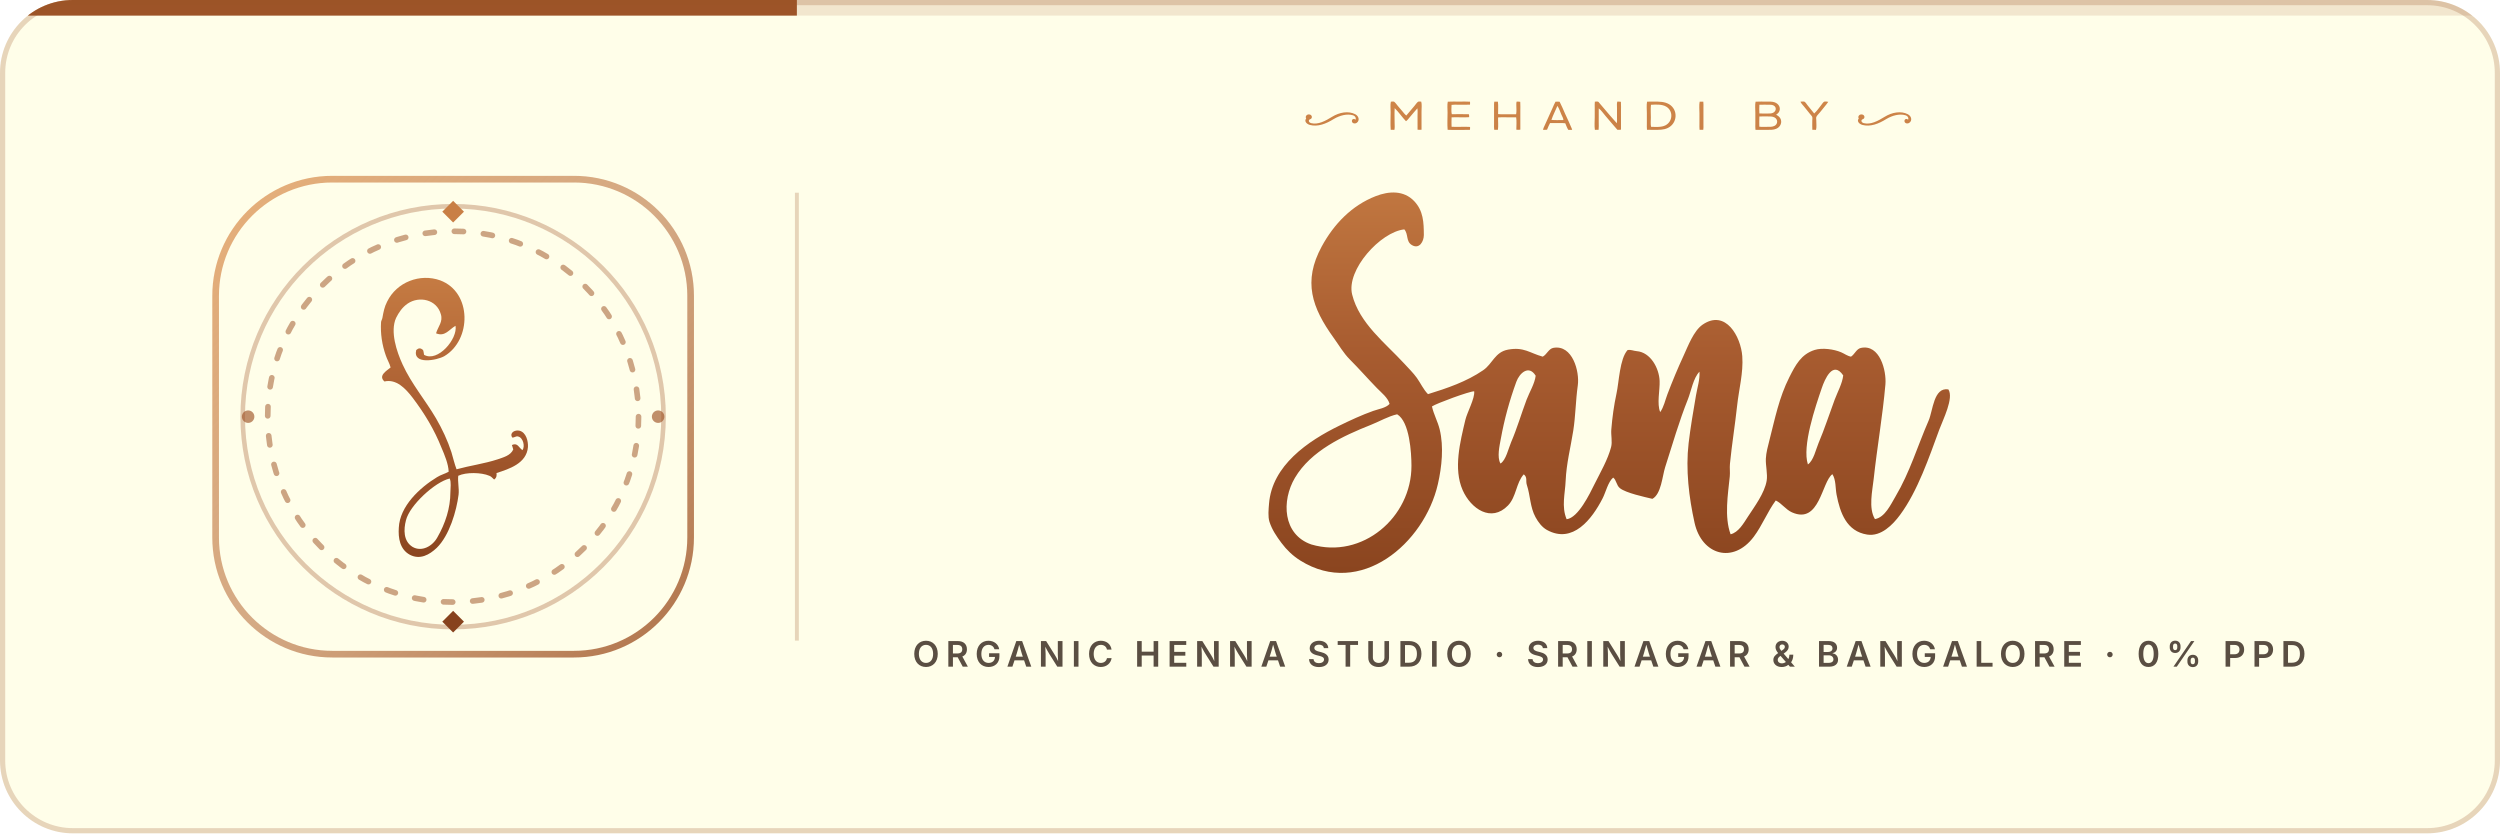
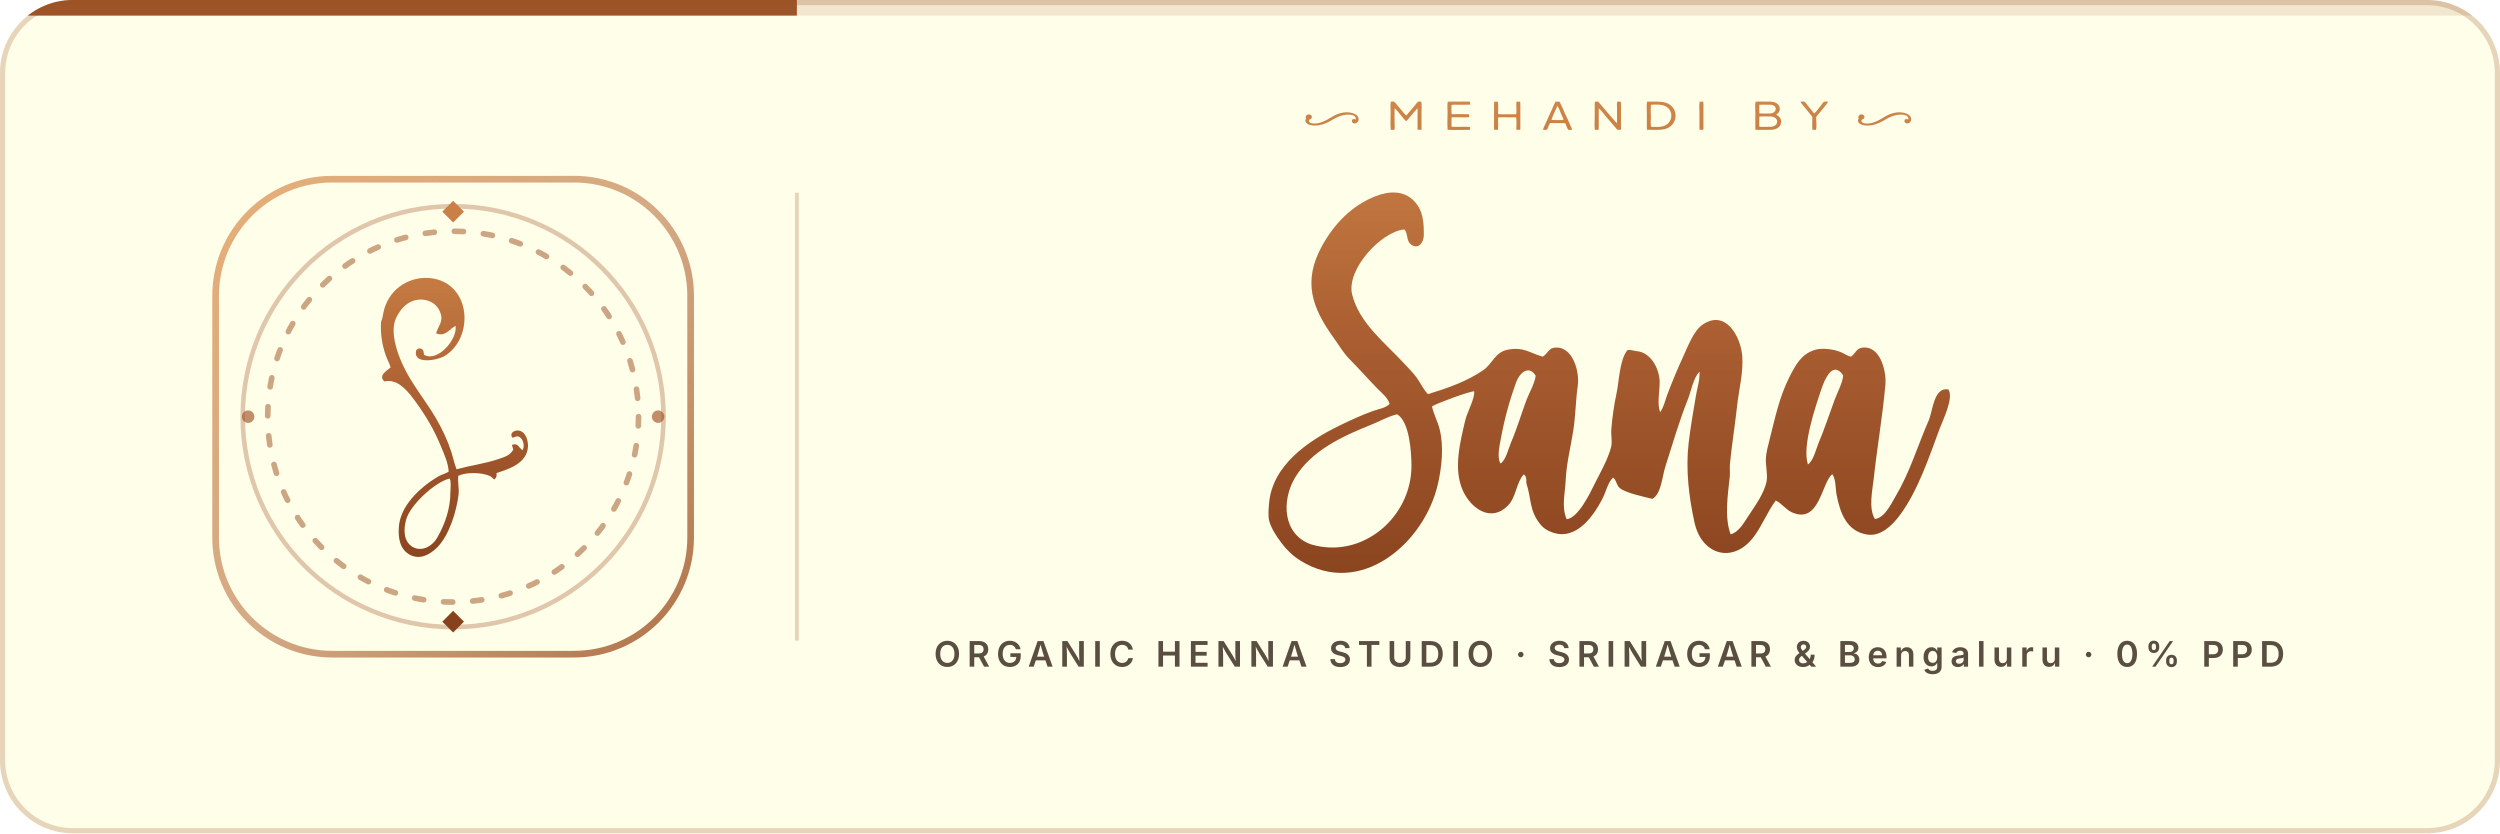
<svg xmlns="http://www.w3.org/2000/svg" width="960" height="320" viewBox="0 0 960 320" fill="none">
  <defs>
    <clipPath id="mbs-lockup-clip-light">
      <rect width="960" height="320" rx="28" />
    </clipPath>
    <linearGradient id="mbs-lockup-word-light" x1="512" y1="502" x2="512" y2="755" gradientUnits="userSpaceOnUse">
      <stop offset="0%" stop-color="#cf8649" />
      <stop offset="50%" stop-color="#a85c30" />
      <stop offset="100%" stop-color="#87421d" />
    </linearGradient>
  </defs>
  <g clip-path="url(#mbs-lockup-clip-light)">
    <rect width="960" height="320" fill="#fffee9" />
    <rect x="0" y="0" width="960" height="6" fill="rgba(157, 84, 40, 0.14)" />
    <rect x="0" y="0" width="306" height="6" fill="#9d5428" />
  </g>
  <rect x="1" y="1" width="958" height="318" rx="27" stroke="rgba(157, 84, 40, 0.24)" stroke-width="2" />
  <g transform="translate(78 64) scale(1.6)">
    <defs>
      <linearGradient id="mbs-copper-25" x1="60" y1="14" x2="60" y2="106" gradientUnits="userSpaceOnUse">
        <stop offset="0%" stop-color="#c97f45" />
        <stop offset="50%" stop-color="#a85c30" />
        <stop offset="100%" stop-color="#87421d" />
      </linearGradient>
      <linearGradient id="mbs-rim-26" x1="0" y1="0" x2="120" y2="120" gradientUnits="userSpaceOnUse">
        <stop offset="0%" stop-color="#e5a365" stop-opacity="0.85" />
        <stop offset="50%" stop-color="#b97242" stop-opacity="0.6" />
        <stop offset="100%" stop-color="#9d5428" stop-opacity="0.85" />
      </linearGradient>
    </defs>
    <rect x="3" y="3" width="114" height="114" rx="28" fill="#fffee9" stroke="url(#mbs-rim-26)" stroke-width="1.6" />
    <circle cx="60" cy="60" r="50.5" stroke="#9e5427" stroke-opacity="0.32" stroke-width="1.1" />
    <circle cx="60" cy="60" r="44.5" stroke="#9e5427" stroke-opacity="0.52" stroke-width="1.35" stroke-dasharray="2.2 4.8" stroke-linecap="round" />
    <polygon points="60,8.2 62.6,10.8 60,13.4 57.4,10.8" fill="url(#mbs-copper-25)" />
    <polygon points="60,106.6 62.6,109.2 60,111.8 57.4,109.2" fill="url(#mbs-copper-25)" />
    <circle cx="10.8" cy="60" r="1.5" fill="#9e5427" fill-opacity="0.65" />
    <circle cx="109.2" cy="60" r="1.5" fill="#9e5427" fill-opacity="0.65" />
    <path d="M49.2 40.5C49.9 39.9 50.4 39.8 51.2 40.5C51.4 41 51.4 41.5 51.5 41.9C55.5 44.2 61.4 37.2 60.7 33.4C58.8 34.5 57.6 36.7 55 35.6C55.6 33.6 57.1 32.2 56.4 30C55.2 25.7 50.1 24.6 46.7 26.9C45.1 28 44.1 29.5 43.3 31.1C41.5 35.1 43.5 41 45.2 44.7C47.8 50.4 51.9 55.2 55 60.5C56.8 63.6 58.4 67 59.5 70.4C60 72.1 60.4 73.8 61 75.4C65 74.3 69 73.8 73 72.5C74.7 71.9 76.8 71.4 77.6 69.6C77.5 69.1 77.3 68.7 77.2 68.3C78.9 67.5 79.2 69.1 80.3 69.8C81.1 68.7 80.5 66.1 79 65.8C78.4 65.6 77.9 66.2 77.3 66.1C76.4 64.7 78.1 63.8 79.4 64.1C81.4 64.6 82 67.2 81.9 68.9C81.5 73.7 76.4 75.3 72.7 76.5C72.8 77.3 72.7 77.9 72 78.4C71.5 78 71.2 77.5 70.6 77.3C68.3 76.3 63.8 76.2 61.5 77.3C61.3 79.1 61.8 81 61.6 82.8C61 87.6 58.9 94.8 55.2 98.4C53.1 100.4 50.3 102 47.3 100.4C44.4 98.8 43.9 95.5 44.1 92.5C44.4 86.2 50.2 80.8 55.3 77.7C56.4 77 57.7 76.7 58.7 76.1C58.6 73.8 57.5 71.2 56.6 69.1C54.5 63.8 51.6 59 48.1 54.4C46.1 51.8 43.4 48.9 39.9 49.7C38 48 40.5 46.6 41.7 45.6C41.4 44.4 40.7 43.3 40.3 42.1C39.2 39 38.7 35.7 38.9 32.4C38.9 32 39.2 31.6 39.3 31.1C39.6 29.4 39.9 27.8 40.7 26.3C43.5 20.6 50.3 18 56.2 20.1C65.6 23.6 65.4 37.6 57.4 42.3C55.3 43.5 48.1 44.9 49.2 40.5ZM48.1 98.1C50.8 99.7 54 97.9 55.4 95.3C57.7 91.3 59.2 86.8 59.2 82.1C59.2 80.9 59.5 79.2 59 78.1C54.7 79.1 47.3 85.9 46.2 90.3C45.5 93 45.4 96.4 48.1 98.1Z" transform="translate(60 60) scale(0.82) translate(-60 -60)" fill="url(#mbs-copper-25)" fill-rule="evenodd" />
  </g>
  <line x1="306" y1="74" x2="306" y2="246" stroke="rgba(157, 84, 40, 0.24)" stroke-width="1.5" />
  <g transform="translate(618 134) scale(0.76) translate(-512 -628)">
    <path d="M358.8 511.6C358.1 510.4 359.3 509.1 360.8 509.6C361.9 510.0 362.0 511.5 360.9 511.9C359.8 512.2 359.9 513.5 361.3 513.9C364.8 514.8 368.5 512.8 371.9 510.7C375.6 508.4 380.2 507.6 383.6 509.4C385.5 510.4 385.9 512.6 384.4 513.7C383.3 514.5 381.8 513.9 381.9 512.7C382.0 511.7 383.2 511.5 383.7 512.2C384.2 511.3 383.5 510.2 382.3 509.9C379.5 509.1 375.9 509.9 372.6 511.9C368.9 514.2 364.7 515.9 360.6 514.8C358.7 514.2 357.8 512.7 358.8 511.6Z" fill="url(#mbs-lockup-word-light)" />
    <path d="M401.6 503.06C402.06 503.04 402.78 502.89 403.21 503.07C403.62 503.24 404.78 504.8 405.1 505.19C405.84 506.08 406.62 506.94 407.35 507.83C407.99 508.59 408.59 509.42 409.39 510.06C410.72 508.44 412.09 506.84 413.47 505.25C413.88 504.78 414.82 503.38 415.33 503.1C415.71 502.89 416.49 503.03 416.93 503.03C417.35 504.26 417.09 506.53 417.09 507.91C417.09 511.01 417.12 514.12 417.09 517.22C416.39 517.31 415.77 517.31 415.08 517.21C415.07 514.93 415.07 512.65 415.07 510.37C415.07 509.06 415.2 507.7 415 506.41C413.66 507.86 412.46 509.41 411.16 510.88C410.55 511.58 410.03 512.39 409.23 512.93C407.21 510.81 405.63 508.39 403.53 506.32C403.36 508.78 403.49 511.27 403.49 513.73C403.49 514.9 403.64 516.16 403.38 517.29C402.76 517.3 402.14 517.29 401.52 517.27C401.29 514.31 401.48 511.3 401.48 508.34C401.48 506.77 401.23 504.54 401.6 503.06ZM430.36 503.06C432.29 502.94 434.27 503.02 436.21 503.02C437.99 503.02 439.82 502.93 441.58 503.07C441.63 503.59 441.63 504.06 441.57 504.57C439.54 504.64 437.51 504.59 435.48 504.59C434.41 504.59 433.3 504.53 432.26 504.68C432.24 506.16 432.02 507.98 432.38 509.39C435.26 509.37 438.17 509.3 441.05 509.41C441.16 509.91 441.16 510.37 441.14 510.89C438.22 511.15 435.21 510.8 432.28 510.98C432.21 512.56 432.21 514.15 432.27 515.73C435.36 515.94 438.52 515.6 441.61 515.82C441.63 516.33 441.63 516.8 441.53 517.29C437.8 517.32 434.01 517.43 430.28 517.27C430.03 514.38 430.24 511.43 430.24 508.53C430.24 506.95 429.99 504.53 430.36 503.06ZM453.84 503.06C454.47 503.02 455.06 503.02 455.68 503.07C455.96 505.13 455.71 507.26 455.77 509.33C456.89 509.49 458.09 509.42 459.25 509.42C461.12 509.42 463 509.44 464.87 509.41C465.19 507.97 464.98 506.36 464.98 504.88C464.98 504.24 464.94 503.63 465.15 503.03C465.79 503.02 466.36 503.02 466.97 503.12C467.08 504.76 467.01 506.42 467.01 508.07C467.01 511.11 467 514.16 467.01 517.2C466.31 517.31 465.7 517.31 464.99 517.21C464.97 515.25 465.23 512.86 464.9 510.97C463.1 510.92 461.3 510.95 459.5 510.95C458.26 510.95 457 510.9 455.78 511.01C455.69 513.08 455.98 515.22 455.68 517.27C455.05 517.3 454.44 517.3 453.81 517.28C453.66 516.29 453.73 515.26 453.73 514.26C453.73 512.61 453.73 510.96 453.73 509.31C453.73 508.04 453.73 506.78 453.73 505.51C453.73 504.69 453.67 503.86 453.84 503.06ZM484.78 503.06C485.49 503.02 486.16 503.02 486.86 503.08C487.89 505.02 488.68 507.06 489.58 509.05C490.81 511.74 492.11 514.43 493.21 517.15C492.66 517.3 493.51 517.23 492.88 517.3C492.36 517.37 491.76 517.29 491.23 517.29C490.58 516.25 490.18 515.07 489.71 513.96C488.66 513.8 487.55 513.87 486.47 513.87C484.98 513.87 483.5 513.85 482.01 513.88C481.43 514.96 480.97 516.1 480.51 517.22C479.82 517.3 479.14 517.3 478.43 517.28C478.6 516.51 479 515.76 479.34 515.01C479.84 513.9 480.35 512.78 480.85 511.67C481.66 509.84 482.48 508.03 483.31 506.21C483.78 505.16 484.19 504.07 484.78 503.06ZM504.66 503.06C505.13 503.03 505.84 502.9 506.28 503.06C506.61 503.18 506.79 503.56 506.99 503.78C507.57 504.45 508.14 505.12 508.71 505.8C511.05 508.52 513.32 511.31 515.78 513.97C515.93 512.99 515.85 511.96 515.85 510.97C515.85 509.38 515.85 507.8 515.85 506.21C515.85 505.17 515.7 504.03 515.99 503.03C516.64 503.02 517.21 503.02 517.83 503.12C517.95 504.76 517.87 506.42 517.87 508.06C517.87 511.1 517.86 514.15 517.87 517.19C517.26 517.3 516.7 517.3 516.06 517.28C513.98 514.94 512 512.53 509.96 510.16C509.03 509.09 507.76 507.23 506.63 506.44C506.59 508.78 506.62 511.13 506.62 513.47C506.62 514.73 506.71 516.02 506.55 517.26C505.93 517.29 505.31 517.3 504.68 517.29C504.36 515.37 504.6 512.84 504.6 510.85C504.6 509.27 504.6 507.68 504.6 506.09C504.6 505.09 504.54 504.06 504.66 503.06ZM531.05 503.06C532.21 502.99 533.38 503.02 534.55 503.02C537.22 503.02 539.86 503 542.13 504.32C546.81 507.05 546.48 513.95 541.52 516.35C539.41 517.36 537.11 517.3 534.74 517.3C533.49 517.3 532.24 517.32 531 517.27C530.88 516.21 530.94 515.12 530.94 514.06C530.94 512.35 530.94 510.64 530.94 508.92C530.94 507.18 530.69 504.7 531.05 503.06ZM557.62 503.06C558.25 503.02 558.84 503.02 559.46 503.07C559.6 504.06 559.53 505.09 559.53 506.09C559.53 507.68 559.53 509.26 559.53 510.85C559.53 512.18 559.53 513.51 559.53 514.84C559.53 515.65 559.59 516.48 559.44 517.28C558.81 517.3 558.19 517.3 557.57 517.27C557.45 516.21 557.51 515.12 557.51 514.06C557.51 512.35 557.51 510.64 557.51 508.92C557.51 507.18 557.26 504.7 557.62 503.06ZM585.87 503.06C587.73 502.95 589.63 503.02 591.49 503.02C592.8 503.02 594.19 502.94 595.42 503.35C597.76 504.11 598.76 506.4 597.7 508.24C597.37 508.82 596.83 509.23 596.26 509.66C597.14 510.12 597.85 510.62 598.32 511.4C599.47 513.27 598.58 515.84 596.24 516.78C594.79 517.37 593.26 517.3 591.68 517.3C589.73 517.3 587.77 517.34 585.81 517.28C585.68 516.22 585.75 515.13 585.75 514.06C585.75 512.29 585.75 510.51 585.75 508.73C585.75 507.09 585.49 504.58 585.87 503.06ZM608.53 503.06C609.08 503.03 610.11 502.85 610.61 503.08C611.05 503.29 611.75 504.38 612.05 504.77C613.17 506.2 614.36 507.59 615.48 509.02C616.71 507.95 618.11 505.98 619.1 504.69C619.37 504.34 620.15 503.15 620.58 503.04C621.17 502.88 622.05 503.03 622.61 503.14C621.32 504.98 619.74 506.71 618.35 508.51C617.84 509.16 616.89 510.01 616.59 510.72C616.38 511.2 616.54 511.91 616.54 512.42C616.54 513.89 616.79 515.92 616.41 517.3C615.78 517.3 615.17 517.29 614.55 517.25C614.46 515.74 614.52 514.21 614.52 512.69C614.52 512.16 614.69 511.09 614.45 510.62C614.22 510.17 613.76 509.76 613.44 509.36C612.43 508.09 611.42 506.83 610.4 505.57C609.75 504.78 608.91 503.95 608.53 503.06ZM533.02 504.63C532.78 506.74 532.96 508.94 532.96 511.06C532.96 512.59 532.75 514.26 533.07 515.76C535.42 515.81 538.26 516.08 540.34 515C544.11 513.05 544.36 507.66 540.68 505.54C538.54 504.3 535.53 504.49 533.02 504.63ZM587.8 504.62C587.7 506.07 587.71 507.56 587.8 509C589.12 509.08 590.46 509.04 591.78 509.04C592.7 509.04 593.7 509.09 594.55 508.74C596.27 508.05 596.68 505.9 594.99 504.99C594.17 504.56 593.2 504.59 592.27 504.59C590.78 504.59 589.29 504.56 587.8 504.62ZM485.74 505.18C484.78 507.54 483.5 509.86 482.72 512.26C484.69 512.47 486.79 512.33 488.79 512.33C488.73 511.41 488.13 510.43 487.74 509.54C487.12 508.11 486.64 506.5 485.74 505.18ZM587.8 510.54C587.68 512.25 587.76 513.98 587.77 515.69C588.96 515.86 590.24 515.77 591.47 515.77C592.78 515.77 594.16 515.89 595.35 515.32C597.24 514.42 597.24 511.96 595.41 511C594.4 510.47 593.18 510.51 592.02 510.51C590.62 510.51 589.2 510.46 587.8 510.54Z" fill="url(#mbs-lockup-word-light)" fill-rule="evenodd" />
    <path d="M638.0 511.6C637.3 510.4 638.5 509.1 640.0 509.6C641.1 510.0 641.2 511.5 640.1 511.9C639.0 512.2 639.1 513.5 640.5 513.9C644.0 514.8 647.7 512.8 651.1 510.7C654.8 508.4 659.4 507.6 662.8 509.4C664.7 510.4 665.1 512.6 663.6 513.7C662.5 514.5 661.0 513.9 661.1 512.7C661.2 511.7 662.4 511.5 662.9 512.2C663.4 511.3 662.7 510.2 661.5 509.9C658.7 509.1 655.1 509.9 651.8 511.9C648.1 514.2 643.9 515.9 639.8 514.8C637.9 514.2 637.0 512.7 638.0 511.6Z" fill="url(#mbs-lockup-word-light)" />
    <path d="M408.39 567.58C396.36 568.86 378.92 588.08 382.04 600.53C385.66 615.03 398.75 624.95 408.41 635.45C410.5 637.73 412.95 640.14 414.74 642.64C416.63 645.29 418.06 648.52 420.35 650.83C429.99 647.86 439.86 644.5 448.23 638.75C453.03 635.45 454.13 629.57 460.78 628.34C468.84 626.86 471.65 630.04 478.33 631.89C480.38 630.82 481.35 627.86 483.72 627.44C493.38 625.71 497.03 639.43 496.04 646.42C494.96 654.05 494.94 661.74 493.75 669.3C492.42 677.75 490.29 685.87 489.91 694.53C489.63 701.17 487.71 707.58 490.4 714.03C496.28 713.32 502.06 701.22 504.51 696.27C507.43 690.4 511.21 683.94 512.87 677.58C513.58 674.87 512.75 671.59 512.97 668.79C513.45 662.7 514.32 656.38 515.61 650.47C516.87 644.71 517.2 633 521.19 628.56C522.91 628.24 524.15 628.97 525.84 629.11C532.8 629.69 537.15 637.72 537.39 644.21C537.56 648.77 535.92 655.75 537.68 659.91C539.55 657.26 540.19 653.87 541.34 650.86C543.83 644.34 546.51 637.83 549.45 631.5C551.69 626.66 554.57 618.82 559.11 615.71C570.76 607.74 578.44 621.82 579.15 631.69C579.75 640.03 577.44 648.38 576.56 656.56C575.49 666.39 573.89 676.22 572.92 686.03C572.71 688.16 573.05 690.32 572.83 692.44C571.9 701.52 570.02 712.79 573.24 721.64C577.21 720.71 579.83 716.08 581.93 712.85C585.32 707.63 590.44 700.84 591.48 694.54C592.02 691.24 590.91 686.92 591.06 683.43C591.2 680.41 592.12 677.04 592.86 674.15C595.68 663.21 597.71 652.57 602.96 642.22C606.05 636.13 608.86 630.66 615.76 628.49C619.58 627.29 625.47 628.13 629.07 629.66C630.81 630.39 632.22 631.56 634.08 631.89C635.9 630.75 636.85 627.98 639.03 627.49C648.7 625.36 652.07 639.13 651.47 645.94C650.06 662.01 647.28 677.67 645.55 693.64C644.89 699.72 642.83 708.42 646.18 713.97C651.27 713.08 654.19 706.55 656.56 702.55C663.82 690.32 667.71 677.03 673.33 664.13C675.5 659.15 675.8 647.26 683.26 648.42C686.2 652.68 680.45 663.97 678.75 668.6C673.55 682.69 667.81 699.75 658.88 711.83C655.17 716.86 649.26 722.89 642.28 721.79C631.8 720.15 628.56 710.71 626.8 701.64C626.16 698.35 626.54 694.13 624.68 691.27C619.23 695.21 618.28 716.79 604.27 710.56C601.07 709.14 599.06 705.96 596.07 704.56C591.89 710.21 589.24 717.15 584.97 722.87C574.57 736.77 558.65 732.13 555.04 715.81C552.21 703.04 550.48 688.95 552.04 675.61C552.98 667.58 554.4 659.44 555.76 651.46C556.43 647.49 557.77 643.58 557.53 639.49C554.42 642.57 553.31 649.32 551.69 653.38C547.22 664.57 543.85 676.29 540.19 687.72C538.74 692.25 538.21 701.31 533.74 703.73C529.66 702.76 520.46 700.79 517.35 698.36C515.51 696.92 515.58 694.18 513.91 692.99C511.33 695.17 510.17 700.39 508.6 703.45C503.2 714.02 493.49 726.65 480.45 719.45C477.9 718.04 476.04 715.47 474.68 712.99C471.89 707.89 472.08 702.04 470.31 696.74C469.6 694.61 470.74 692.92 468.74 691.35C464.86 695.62 465.01 702.69 460.79 707.07C452.3 715.88 442.02 708.72 437.88 699.36C433.08 688.5 436.64 674.85 439.22 663.88C440.12 660.03 444.13 652.9 443.69 649.4C441.45 649.31 424.51 655.54 422.36 657.04C423.23 661.03 425.29 664.66 426.26 668.64C428.39 677.43 427.34 687.59 425.35 696.28C418.5 726.28 386.17 753.89 355.87 734.92C352.12 732.57 348.92 729.53 346.3 725.99C343.8 722.62 341.58 719.4 340.27 715.36C339.41 712.7 339.82 708.96 340.03 706.21C341.55 686.89 359.68 674.48 375.66 666.71C381.2 664.01 386.9 661.35 392.71 659.29C395.29 658.37 399.11 657.83 400.94 655.77C400.16 652.66 396.76 650.04 394.57 647.79C389.92 643.02 385.55 638.01 380.84 633.29C377.66 630.1 375.36 626.07 372.74 622.45C361.64 607.06 357.09 593.86 366.64 576.26C372.79 564.92 381.79 555.52 393.95 550.78C400.57 548.2 408.12 547.75 413.4 553.33C418.04 558.23 418.22 564.1 418.26 570.41C418.27 573.61 416 577.8 412.18 575.49C409.12 573.66 410.54 570.03 408.39 567.58ZM456.96 685.89C459.7 684.36 461.08 678.06 462.33 675.17C465.36 668.14 467.48 660.79 470.17 653.64C471.61 649.83 474.28 645.56 474.76 641.53C471.33 635.88 466.61 640.15 464.99 644.58C461.49 654.21 458.96 663.47 457.15 673.4C456.51 676.89 455.15 682.64 456.96 685.89ZM612.31 686.35C615.2 684.35 616.34 678.72 617.69 675.54C620.72 668.39 623.11 660.96 625.81 653.69C627.23 649.87 629.73 645.39 630.15 641.36C624.89 633.62 620.79 643.44 619.32 647.76C616.15 657.04 609.26 677.07 612.31 686.35ZM361.4 726.78C387.09 734.35 412.07 713.12 412 687C411.98 680.44 411.1 664.79 404.77 661.01C400.31 662 395.89 664.6 391.62 666.3C377.39 671.95 361.21 679.44 353.13 693.1C346.27 704.7 346.91 721.75 361.4 726.78Z" fill="url(#mbs-lockup-word-light)" fill-rule="evenodd" />
  </g>
-   <text x="618" y="256" text-anchor="middle" fill="#5a4e42" font-family="'Plus Jakarta Sans', -apple-system, sans-serif" font-size="13.5" font-weight="600" letter-spacing="2.4">ORGANIC HENNA STUDIO · SRINAGAR &amp; BANGALORE · 0% PPD</text>
+   <text x="618" y="256" text-anchor="middle" fill="#5a4e42" font-family="'Plus Jakarta Sans', -apple-system, sans-serif" font-size="13.5" font-weight="600" letter-spacing="2.4">ORGANIC HENNA STUDIO · SRINAGAR &amp; Bengaluru · 0% PPD</text>
</svg>
